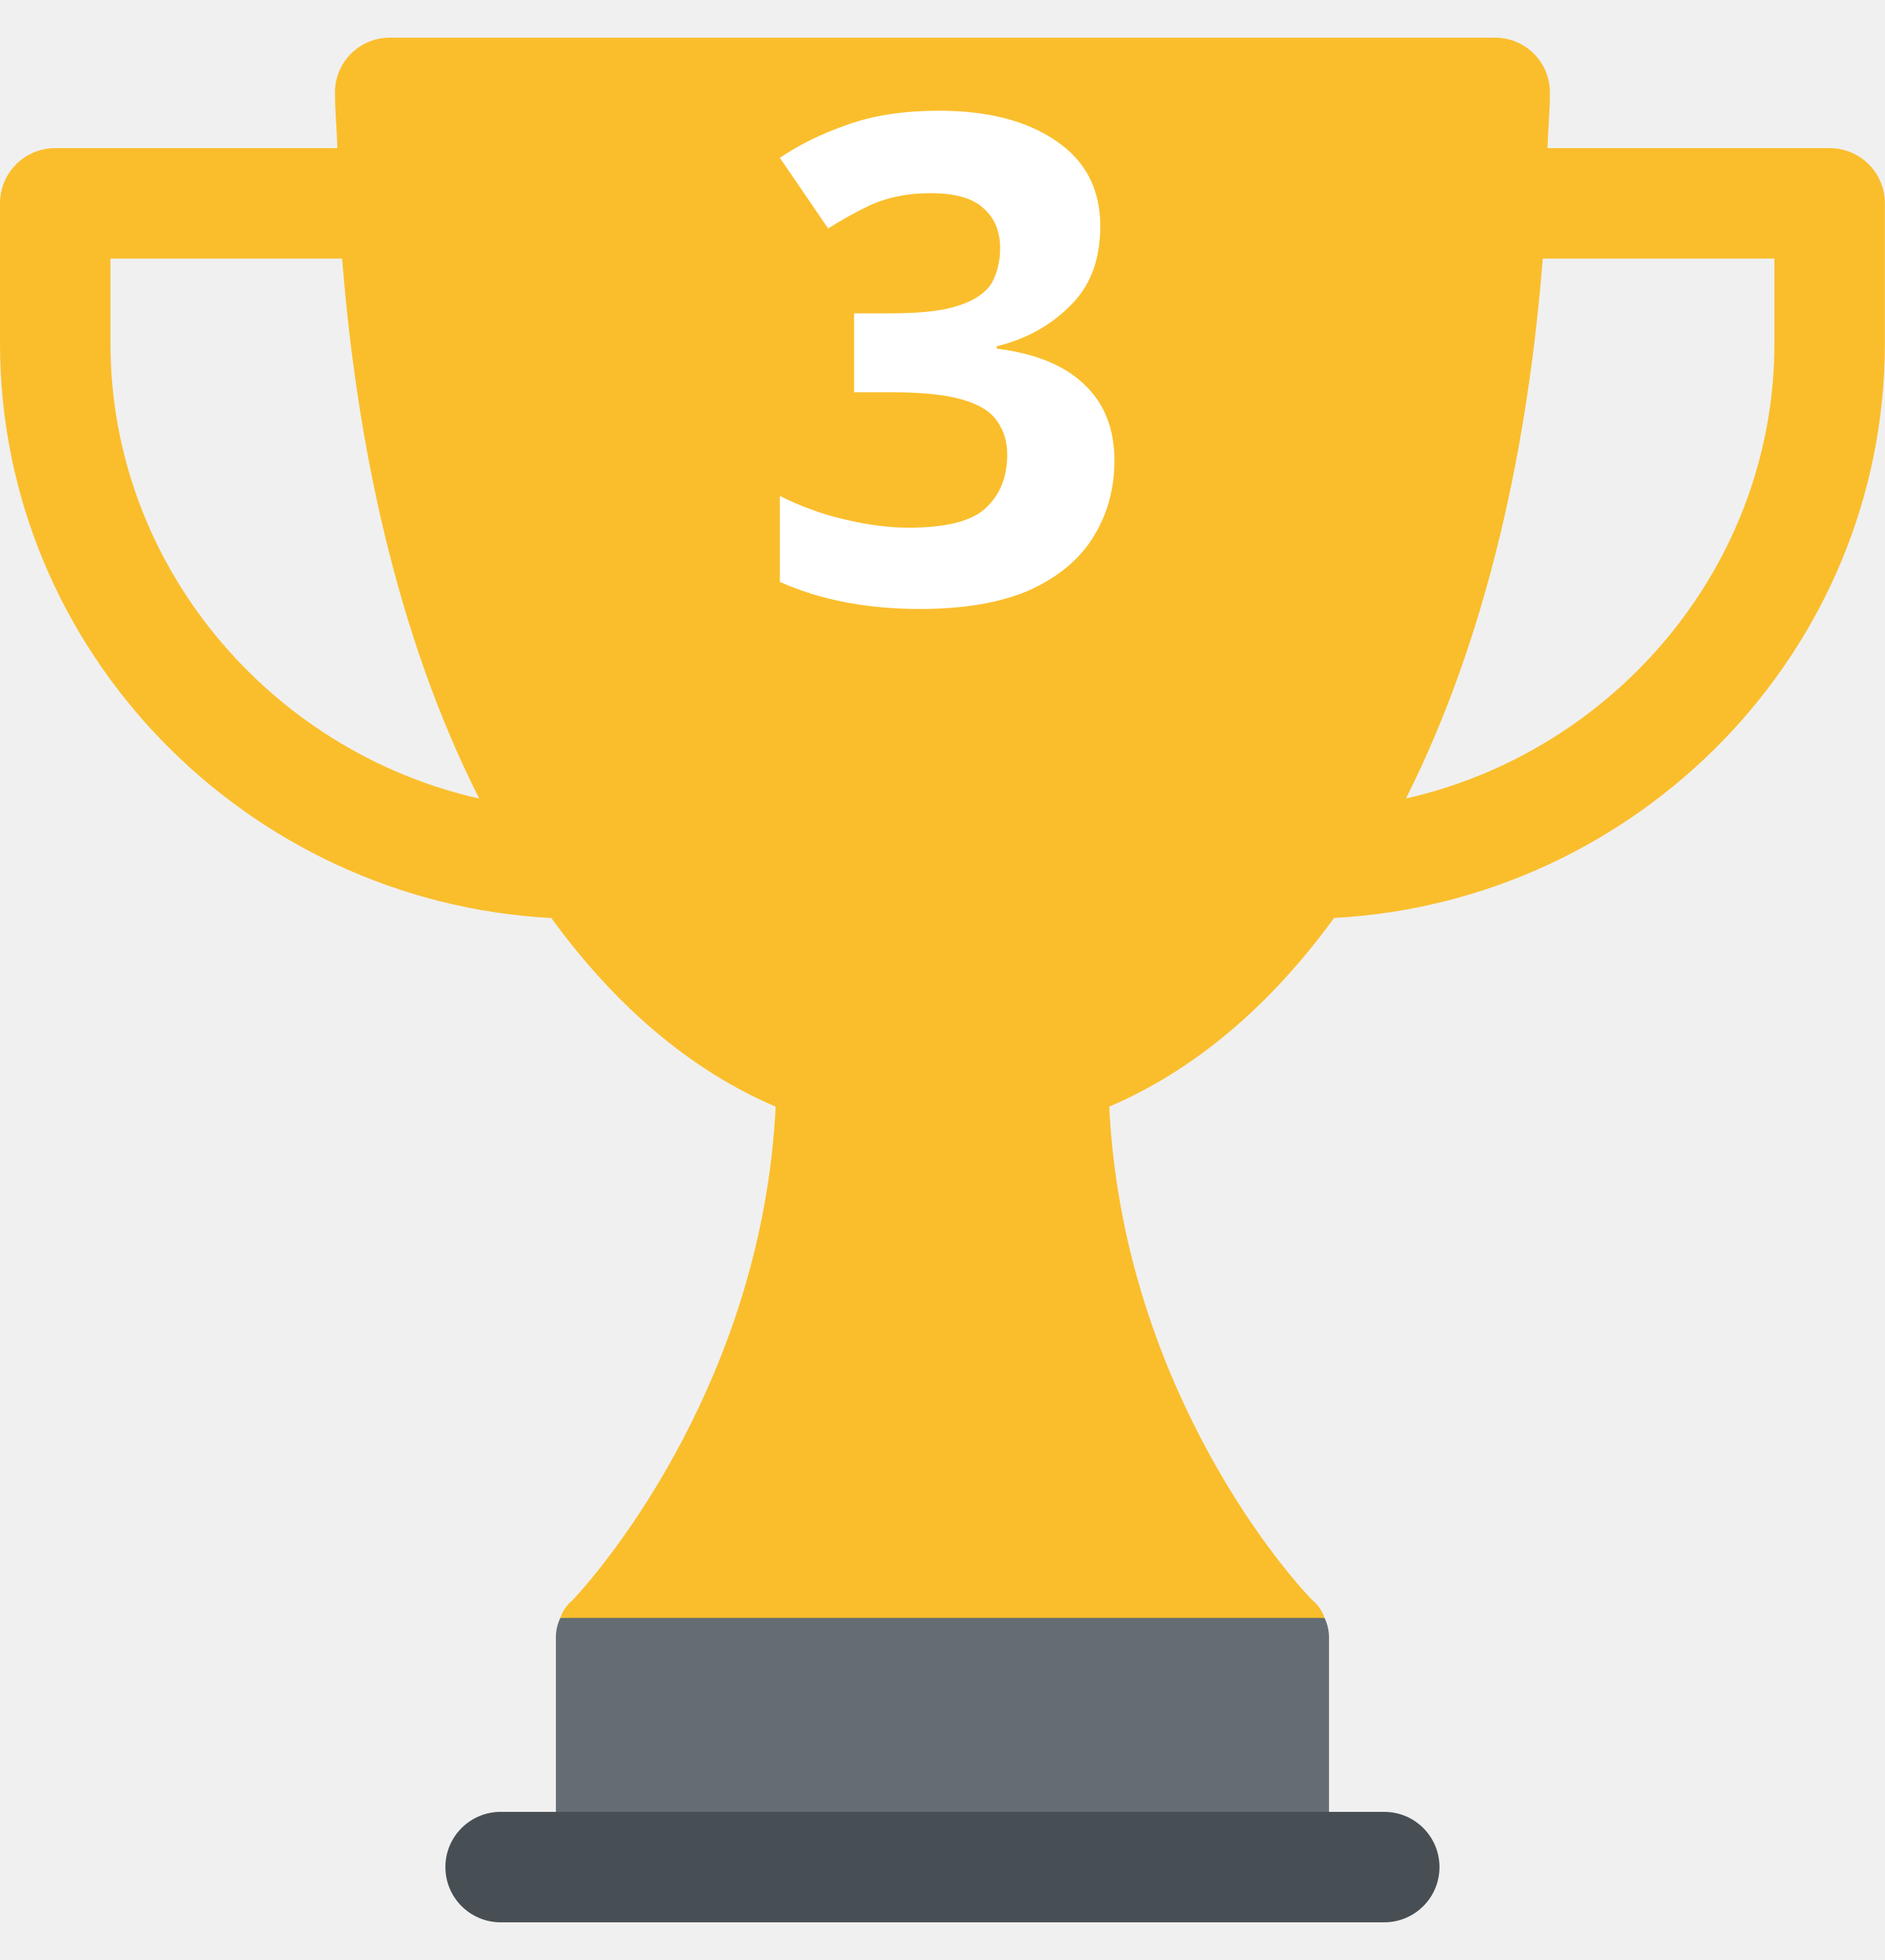
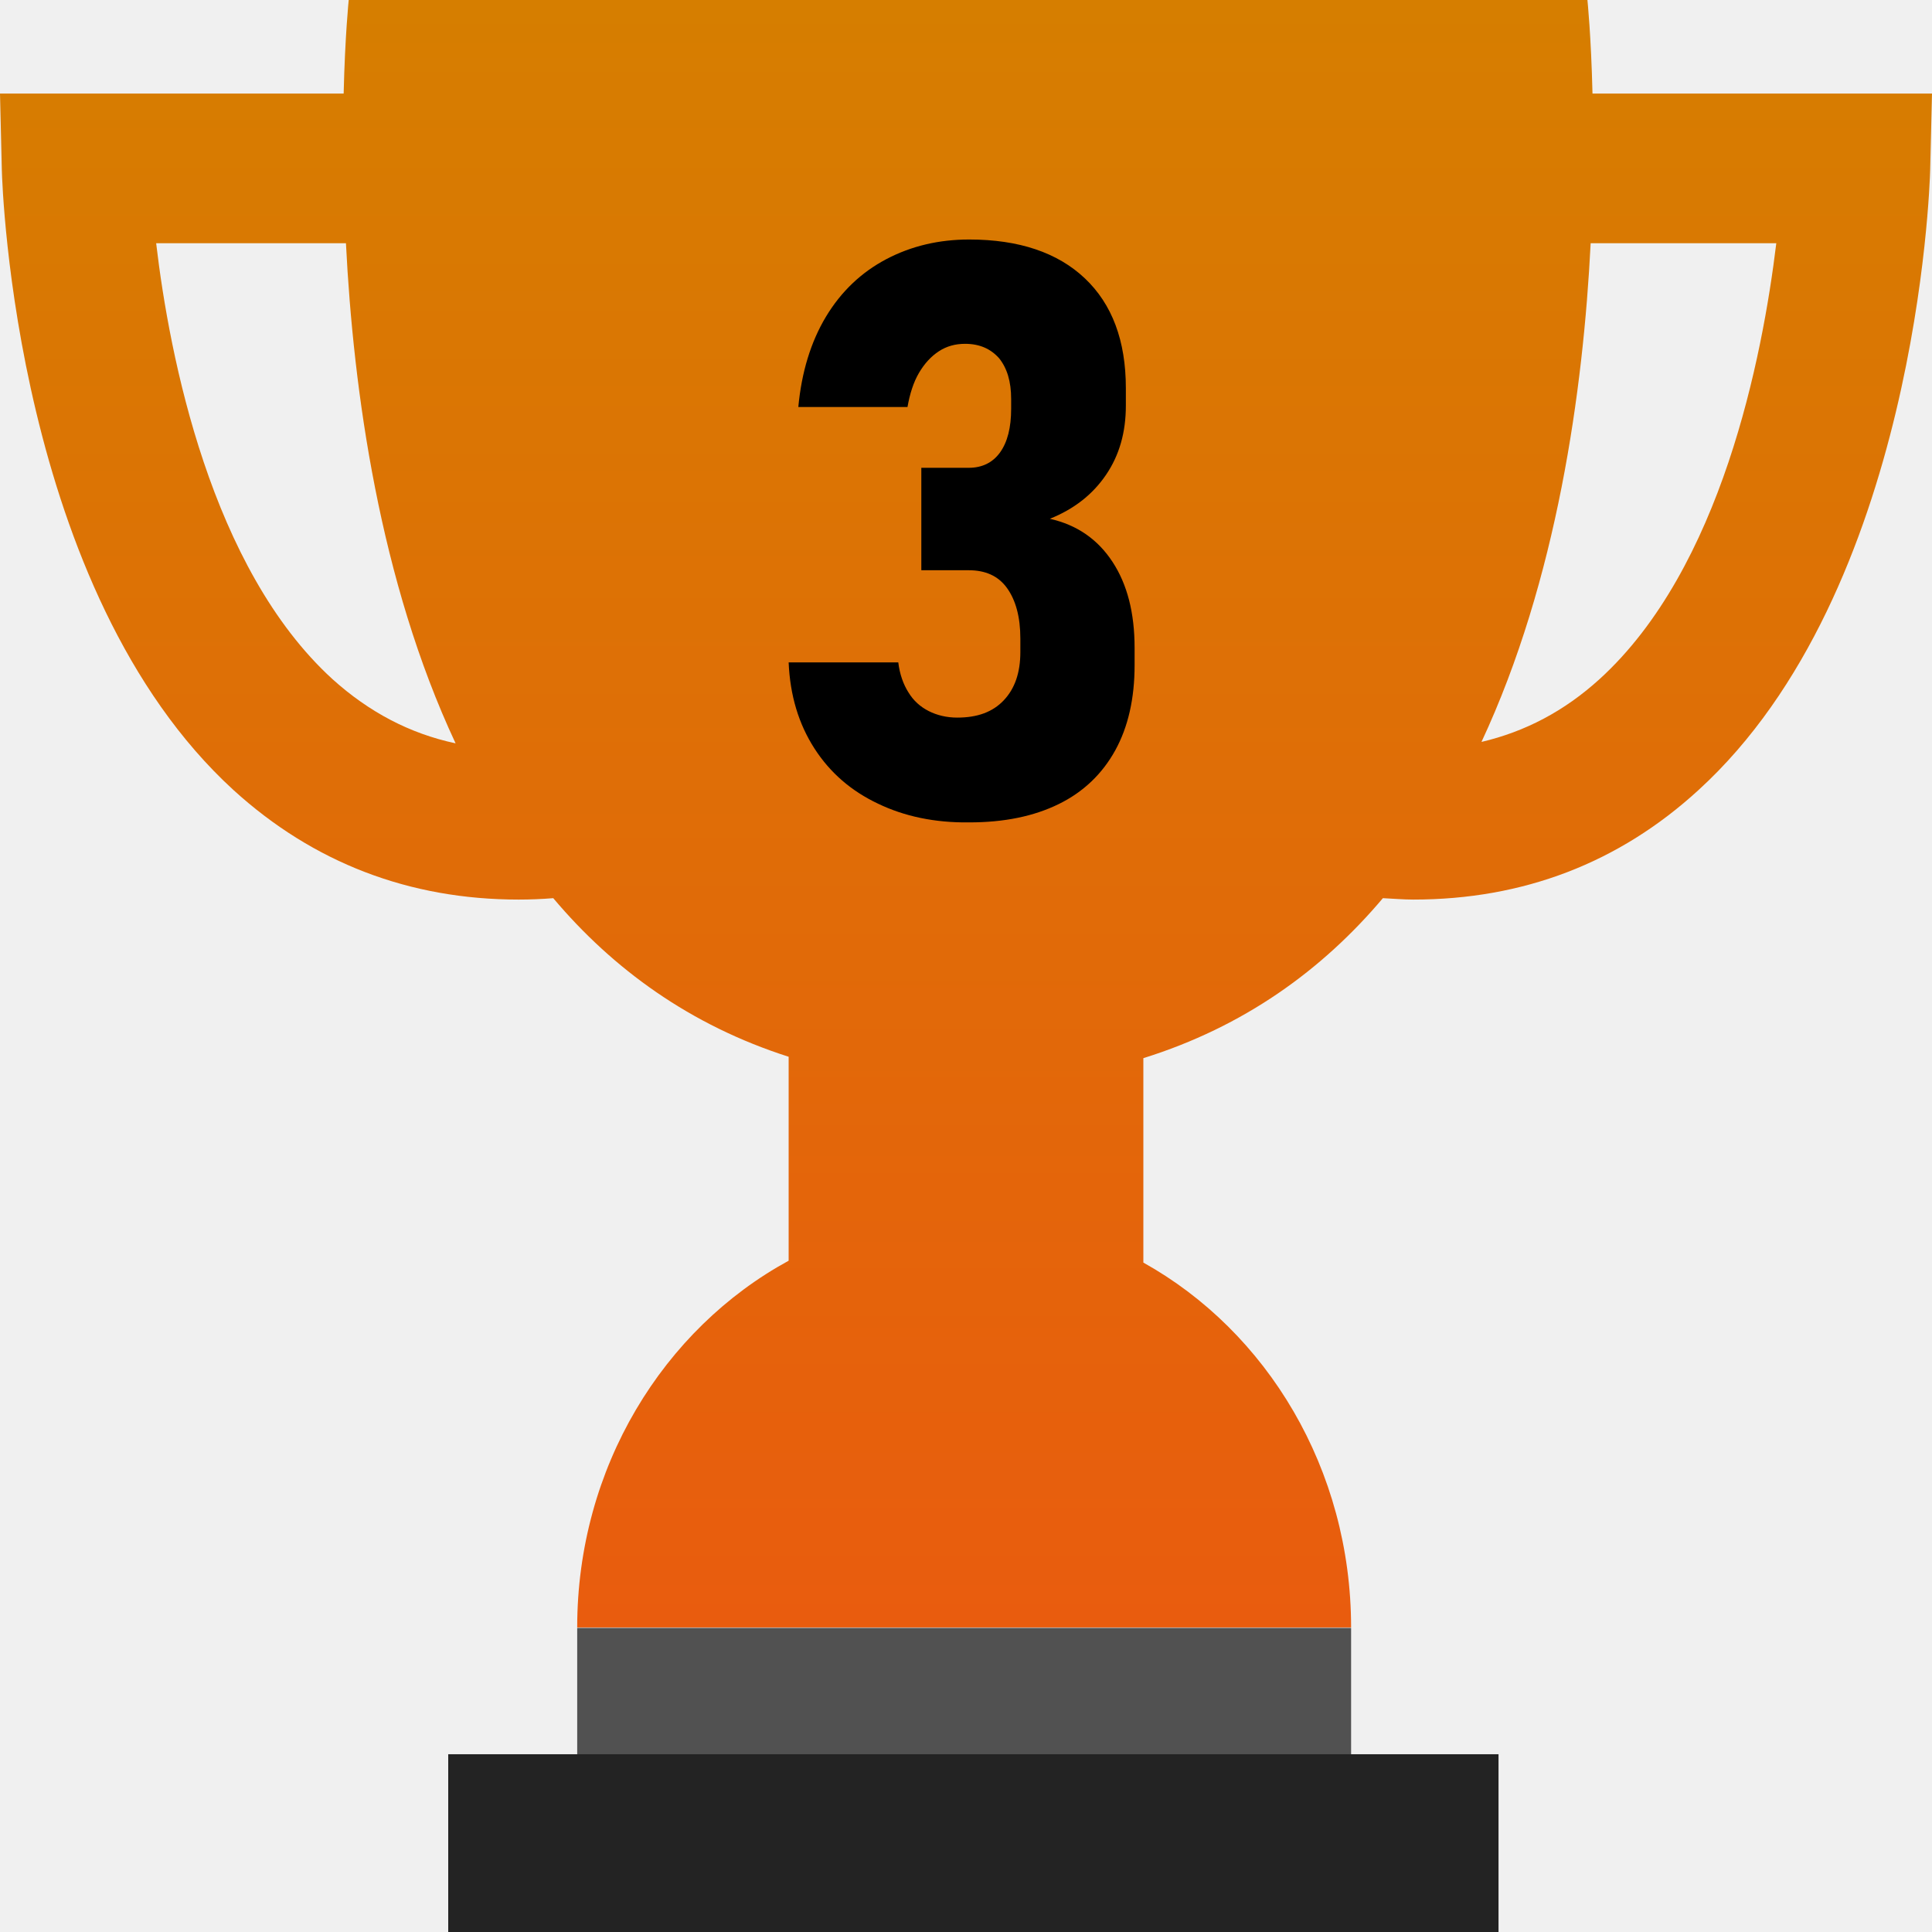
- <svg xmlns="http://www.w3.org/2000/svg" width="25" height="26" viewBox="0 0 25 26">
-   <g>
-     <g>
-       <path fill="#646d73" d="M17.568 21.462L12.5 19.997l-5.068 1.465a.595.595 0 0 0-.059.278v3.028h10.254V21.74a.595.595 0 0 0-.059-.278z" />
-     </g>
-     <g>
-       <path fill="#fabe2c" d="M23.535 4.553c0 2.95-2.123 5.415-4.887 6.039 1.095-2.179 1.622-4.718 1.814-7.162h3.073zm-22.07 0V3.43h3.073c.19 2.42.715 4.984 1.818 7.163-2.766-.623-4.891-3.089-4.891-6.04zm19.06-2.588c.007-.248.032-.48.032-.733A.725.725 0 0 0 19.824.5H5.176a.725.725 0 0 0-.733.732c0 .252.025.485.032.733H.732A.732.732 0 0 0 0 2.697v1.856c0 4.09 3.276 7.411 7.313 7.625.841 1.158 1.84 2.018 2.975 2.502-.176 3.56-2.212 6.035-2.695 6.548a.52.52 0 0 0-.161.234h10.136a.52.52 0 0 0-.16-.234c-.499-.513-2.52-2.974-2.696-6.548 1.136-.485 2.14-1.344 2.982-2.503C21.728 11.96 25 8.64 25 4.553V2.697a.732.732 0 0 0-.732-.732z" />
-     </g>
-     <g>
-       <path fill="#474f54" d="M18.36 25.5H6.64a.732.732 0 1 1 0-1.465h11.72a.732.732 0 1 1 0 1.465z" />
-     </g>
-     <g>
-       <g>
-         <text dominant-baseline="text-before-edge" style="line-height:30px;font-kerning:normal" fill="#fff" font-family="'Poppins','Poppins-Bold'" font-size="9" font-style="none" font-weight="700" letter-spacing=".09" transform="translate(10 1)">
-           <tspan>3</tspan>
-         </text>
-       </g>
-     </g>
-   </g>
+ <svg xmlns="http://www.w3.org/2000/svg" width="128" height="128" viewBox="0 0 128 128" fill="none">
+   <path d="M105.507 6.199C105.415 2.355 105.171 0 105.171 0H64.763H63.542H23.104C23.104 0 22.859 2.355 22.768 6.199H0L0.122 11.281C0.153 12.428 1.038 39.144 15.473 52.347C20.753 57.151 27.102 59.599 34.365 59.599C35.128 59.599 35.891 59.568 36.654 59.506C40.622 64.217 45.749 67.936 52.25 70.013V83.525C43.949 88.05 38.241 97.224 38.241 107.824H89.514C89.514 97.317 83.929 88.205 75.75 83.649V70.106C82.403 68.029 87.592 64.279 91.62 59.506C92.292 59.537 92.963 59.599 93.635 59.599C100.898 59.599 107.247 57.182 112.526 52.347C126.962 39.175 127.847 12.428 127.878 11.281L128 6.199H105.507ZM22.035 45.002C13.978 37.656 11.231 23.648 10.346 16.116H22.92C23.409 25.879 25.148 38.493 30.184 49.248C27.132 48.597 24.446 47.171 22.035 45.002ZM105.965 45.002C103.645 47.109 101.051 48.473 98.152 49.154C103.157 38.431 104.897 25.848 105.385 16.116H117.684C116.769 23.648 114.052 37.656 105.965 45.002Z" fill="url(#paint0_linear)" />
+   <path d="M89.514 107.854H38.241V116.532H89.514V107.854Z" fill="#515151" />
+   <path d="M99.281 116.223H29.696V128H99.281V116.223Z" fill="#232323" />
+   <path d="M58.171 53.245C56.401 52.409 54.997 51.2 53.959 49.588C52.921 47.977 52.342 46.086 52.25 43.886H59.514C59.605 44.66 59.849 45.342 60.185 45.869C60.521 46.427 60.979 46.83 61.528 47.109C62.077 47.388 62.718 47.543 63.42 47.543C64.763 47.543 65.77 47.171 66.503 46.396C67.235 45.621 67.601 44.567 67.601 43.204V42.305C67.601 40.879 67.296 39.764 66.716 38.958C66.136 38.152 65.282 37.78 64.183 37.78H61.04V30.993H64.183C65.068 30.993 65.77 30.652 66.259 29.97C66.747 29.288 66.991 28.327 66.991 27.087V26.437C66.991 25.259 66.716 24.391 66.198 23.74C65.648 23.12 64.916 22.779 63.939 22.779C63.298 22.779 62.718 22.934 62.199 23.275C61.681 23.616 61.253 24.081 60.887 24.701C60.521 25.321 60.277 26.096 60.124 26.964H52.891C53.105 24.67 53.715 22.656 54.722 20.982C55.729 19.308 57.072 18.038 58.72 17.17C60.368 16.302 62.199 15.868 64.214 15.868C67.51 15.868 70.073 16.736 71.874 18.441C73.675 20.145 74.591 22.563 74.591 25.724V26.871C74.591 28.637 74.163 30.156 73.278 31.457C72.393 32.759 71.172 33.72 69.555 34.371C71.355 34.774 72.729 35.734 73.705 37.222C74.682 38.71 75.17 40.6 75.17 42.925V44.072C75.17 46.272 74.743 48.163 73.888 49.712C73.034 51.262 71.783 52.471 70.135 53.276C68.487 54.082 66.533 54.485 64.214 54.485C61.925 54.516 59.91 54.082 58.171 53.245Z" fill="black" />
+   <defs>
+     <linearGradient id="paint0_linear" x1="64" y1="0" x2="64" y2="107.824" gradientUnits="userSpaceOnUse">
+       <stop stop-color="#D67E00" />
+       <stop offset="1" stop-color="#E95C0E" />
+     </linearGradient>
+   </defs>
</svg>
